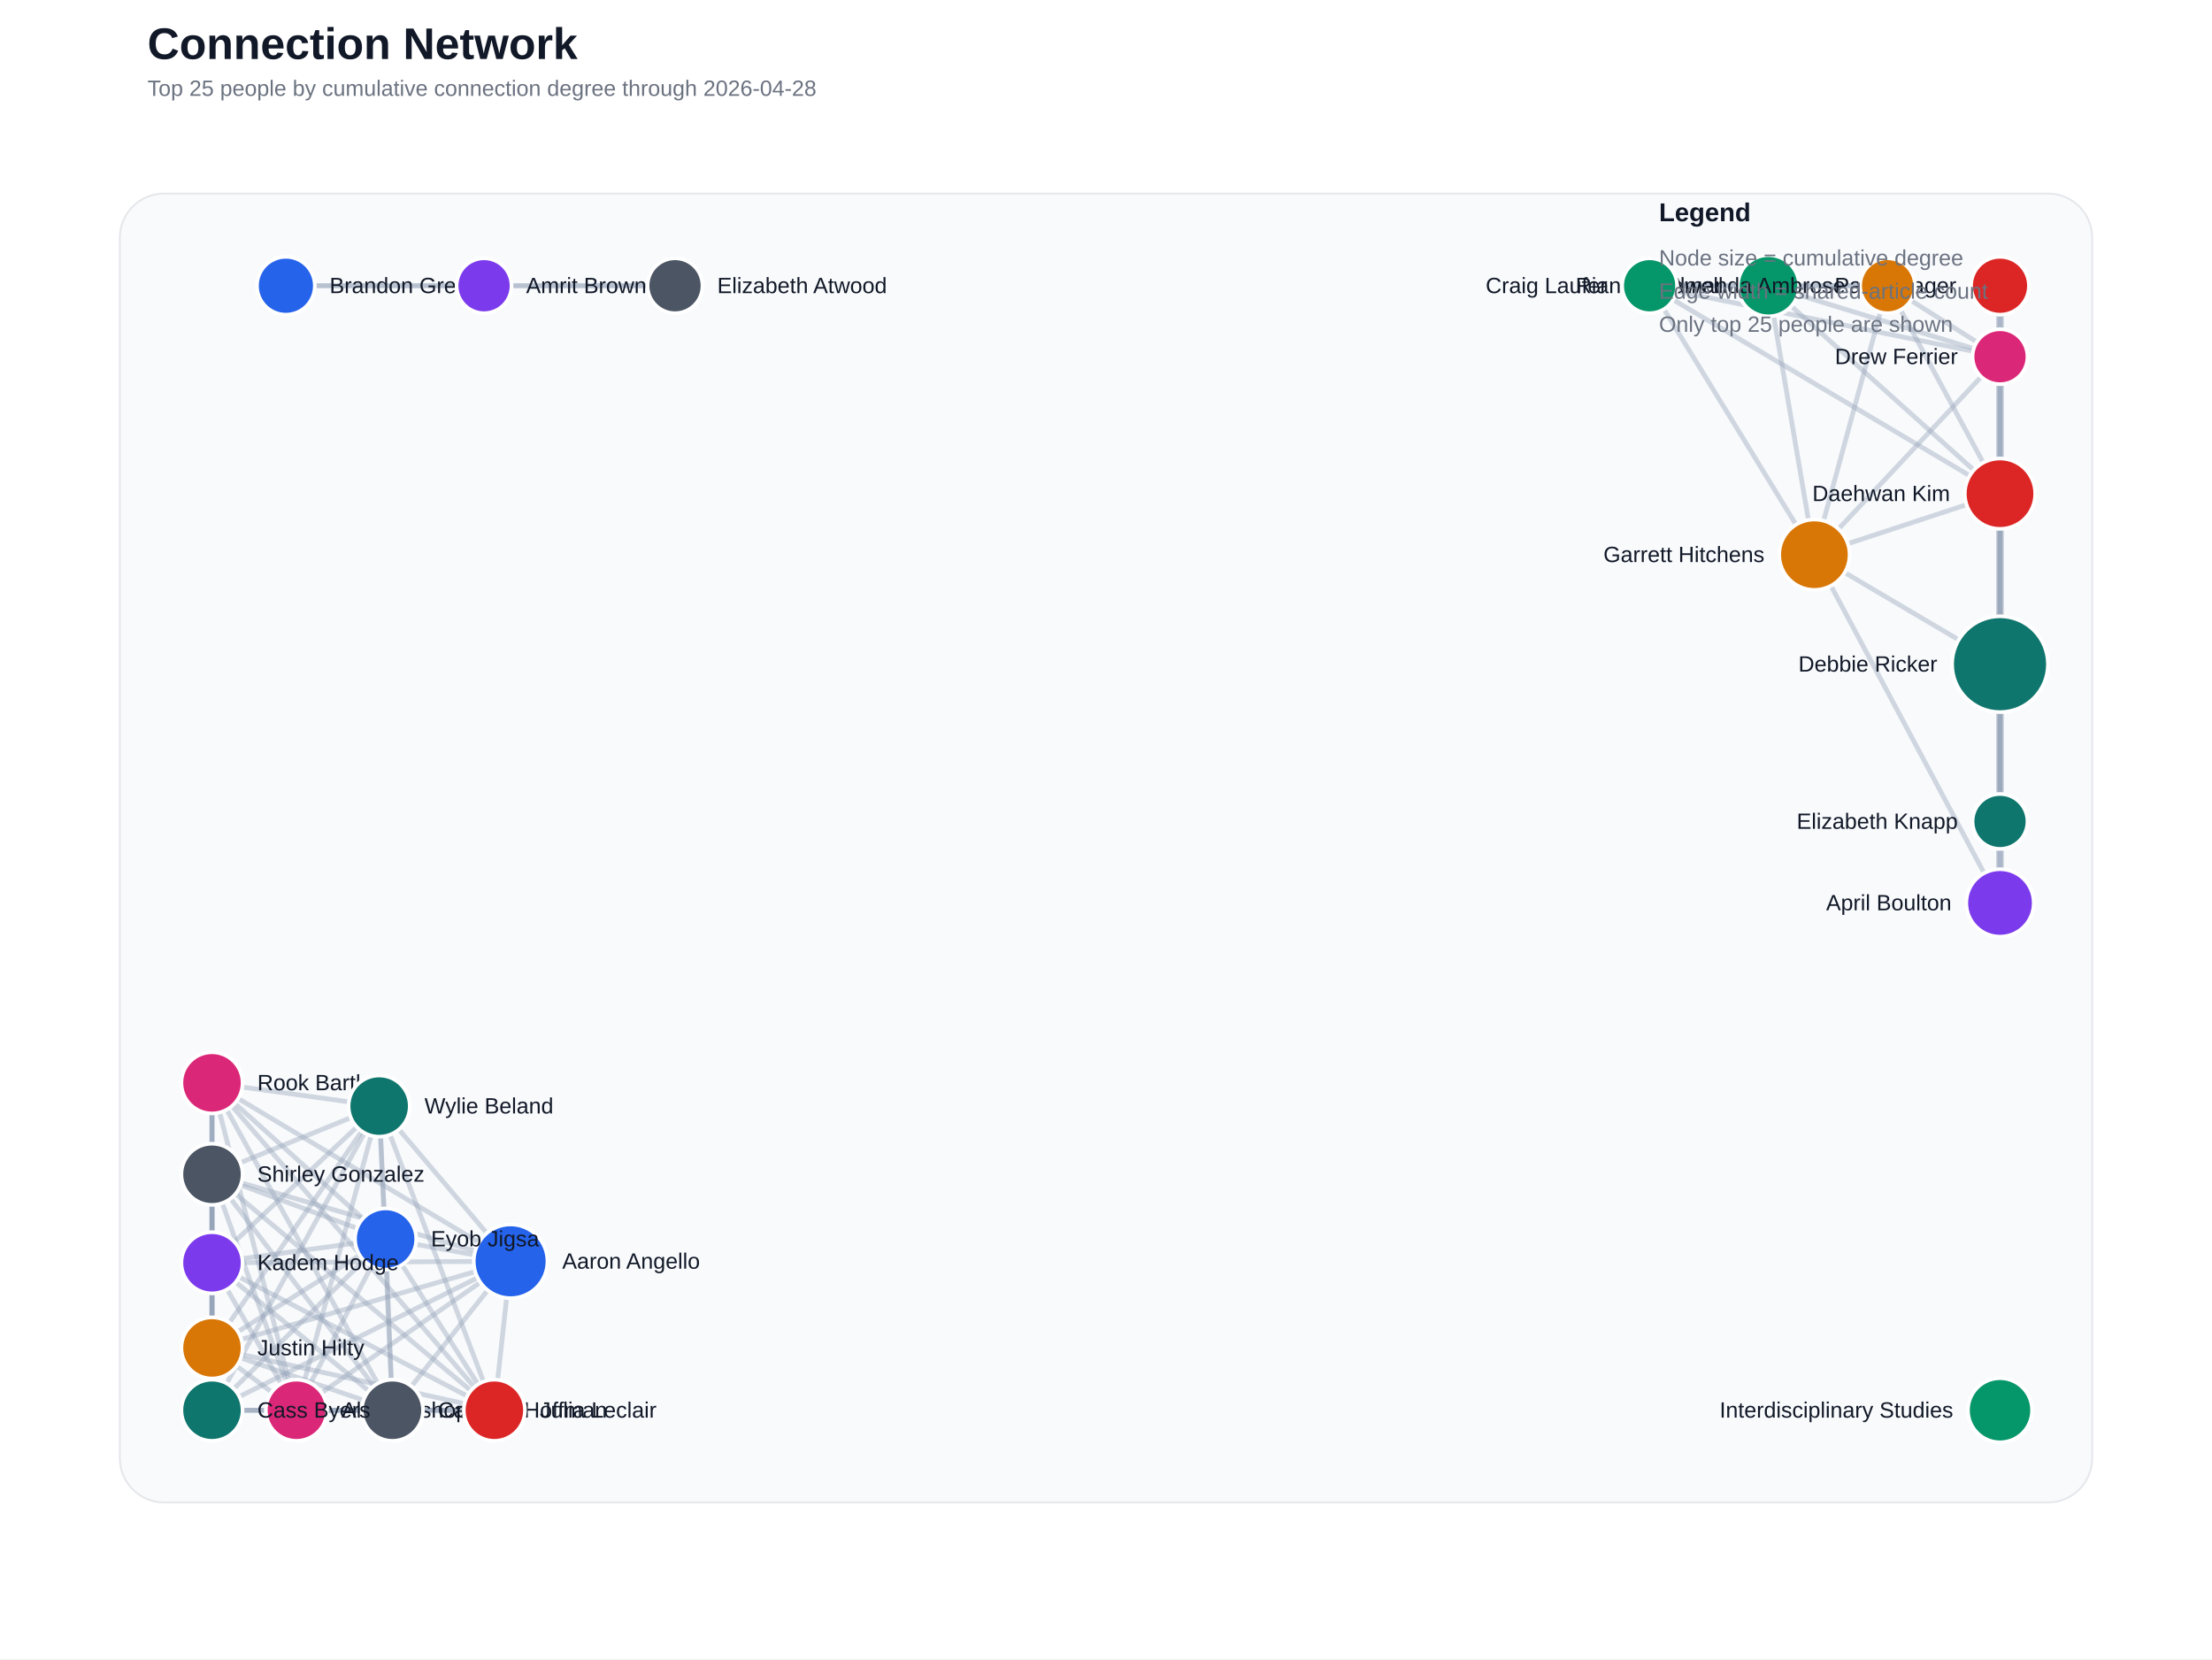
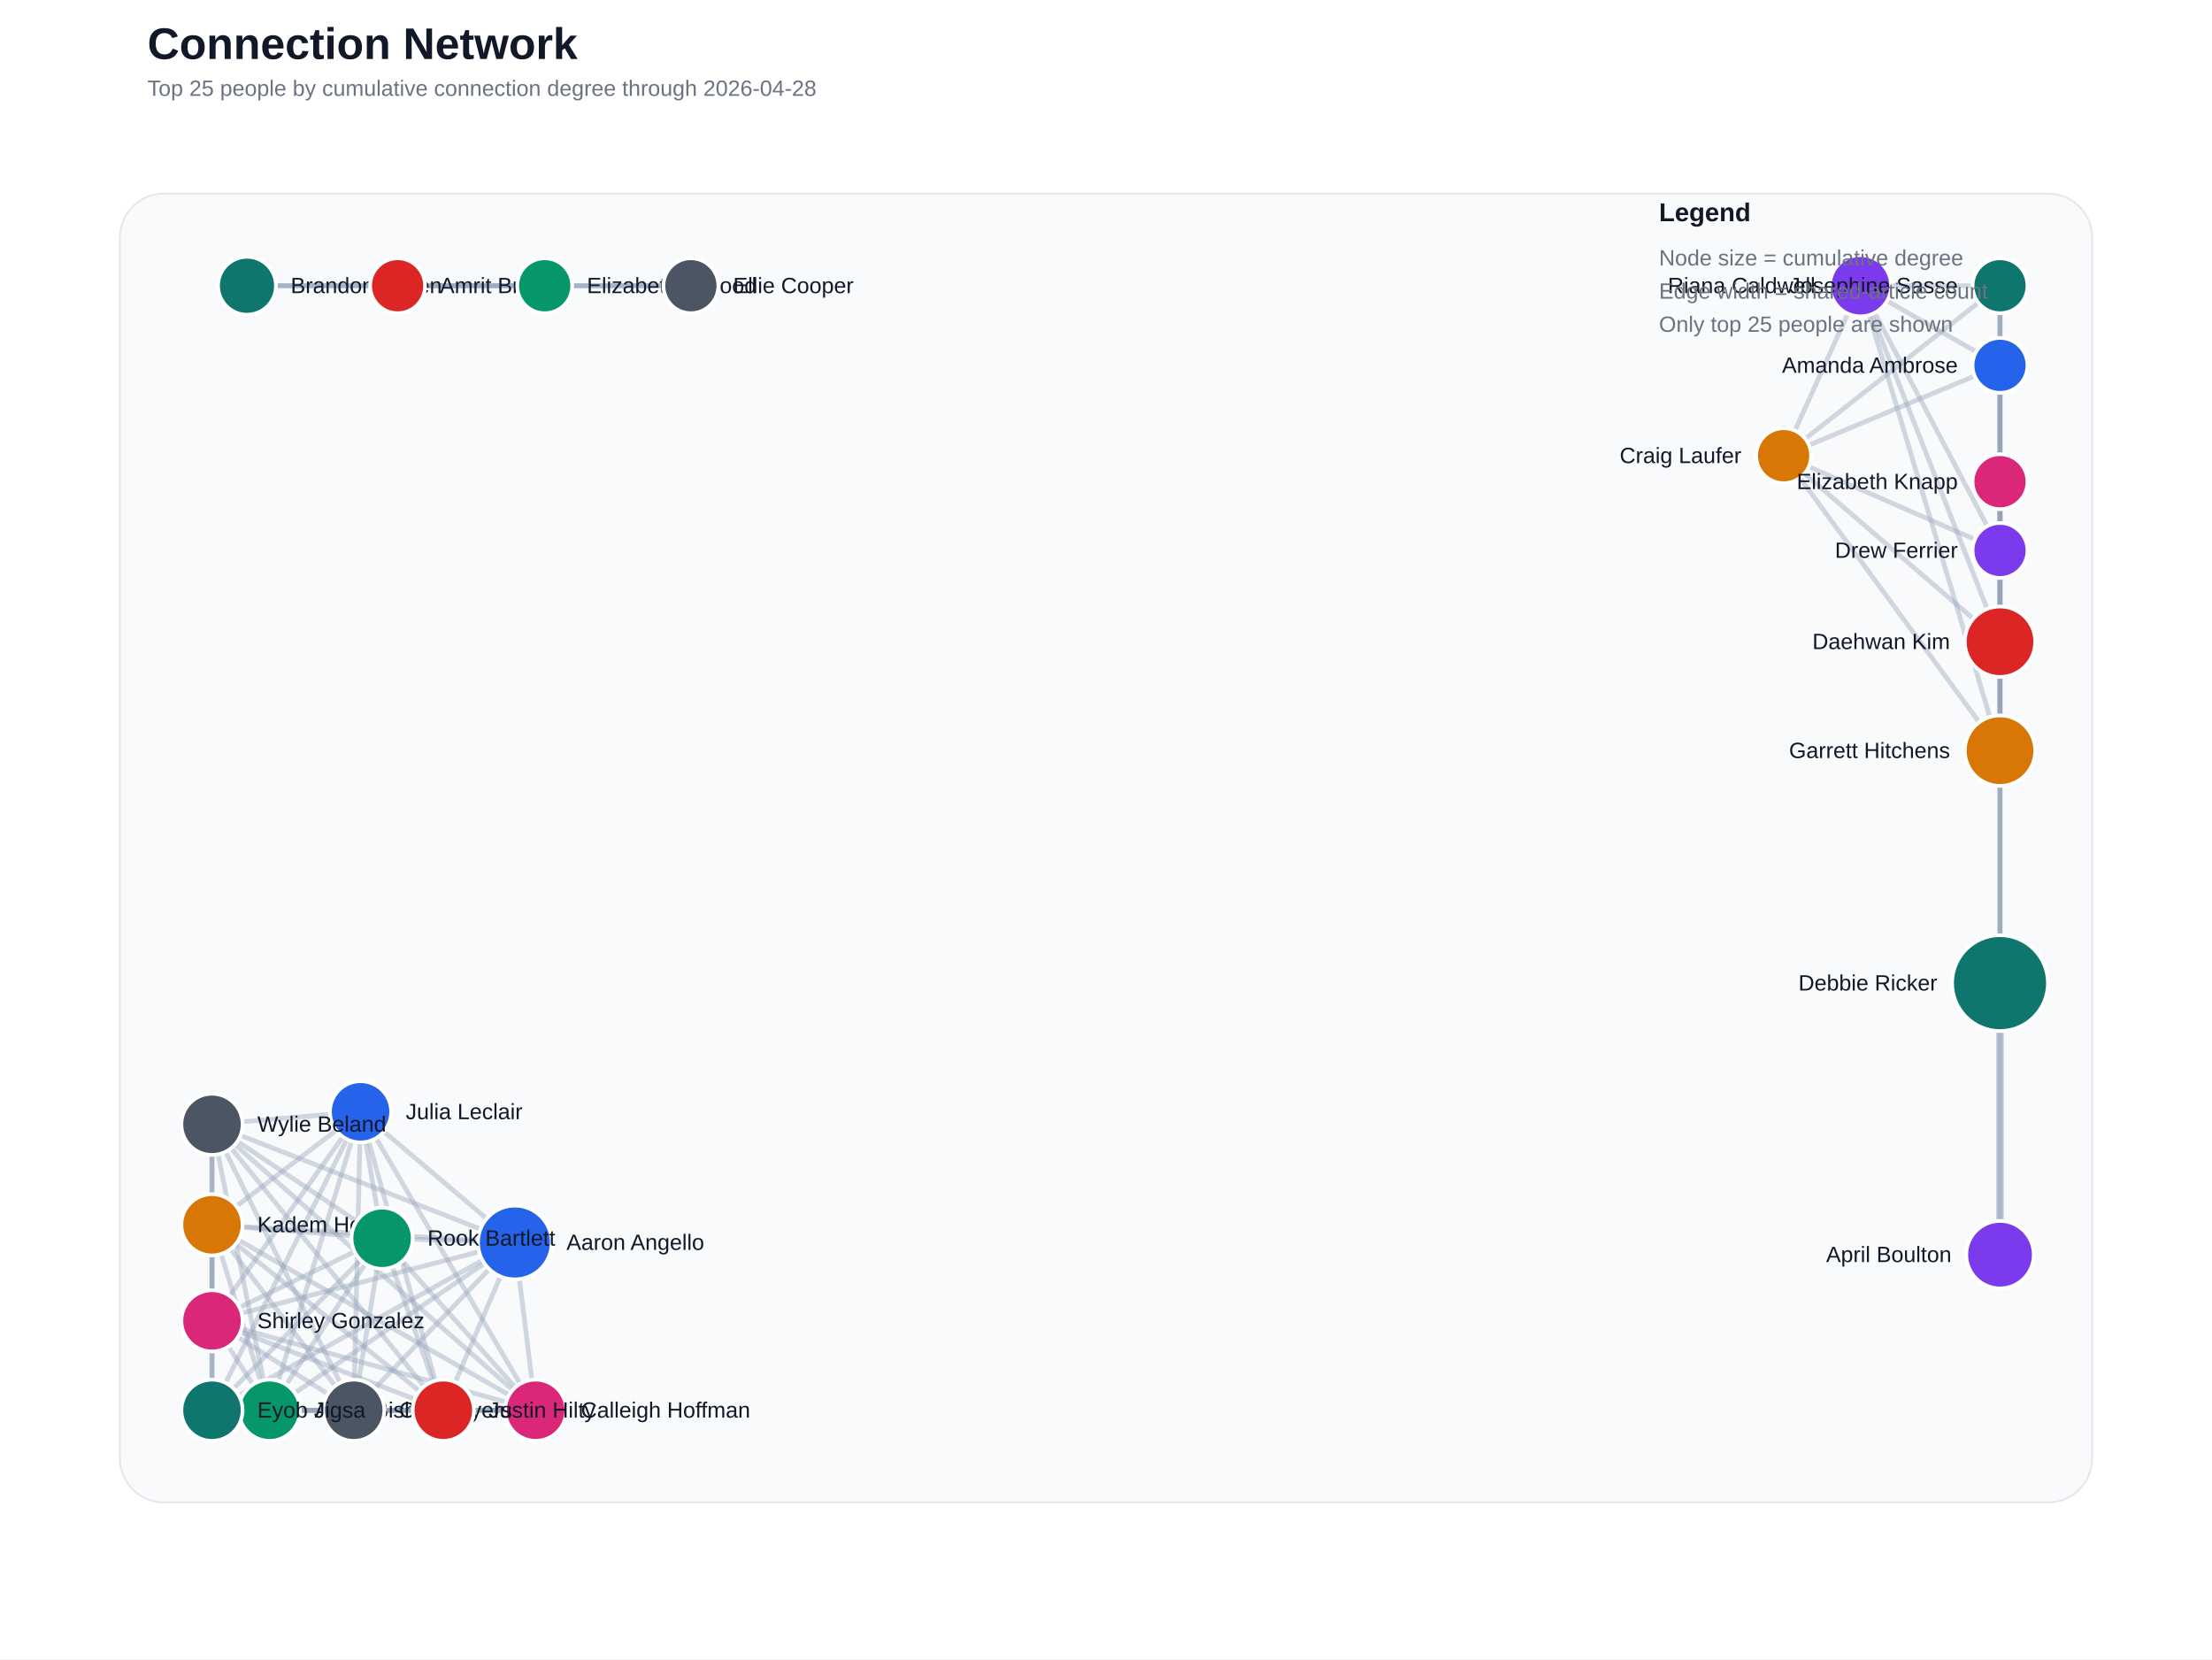
<svg xmlns="http://www.w3.org/2000/svg" width="1200" height="900" viewBox="0 0 1200 900">
  <rect width="100%" height="100%" fill="#ffffff" />
  <text x="80" y="32" font-family="Segoe UI, Arial, sans-serif" font-size="24" font-weight="700" fill="#111827">Connection Network</text>
  <text x="80" y="52" font-family="Segoe UI, Arial, sans-serif" font-size="12" fill="#6b7280">Top 25 people by cumulative connection degree through 2026-04-28</text>
  <rect x="65" y="105" width="1070" height="710" rx="24" fill="#f8fafc" stroke="#e5e7eb" />
-   <line x1="1085.0" y1="489.8" x2="1085.0" y2="360.3" stroke="#94a3b8" stroke-width="4.00" stroke-linecap="round" opacity="0.60" />
-   <line x1="1085.0" y1="360.3" x2="1085.0" y2="155.0" stroke="#94a3b8" stroke-width="4.00" stroke-linecap="round" opacity="0.60" />
-   <line x1="277.0" y1="684.2" x2="160.8" y2="765.0" stroke="#94a3b8" stroke-width="2.60" stroke-linecap="round" opacity="0.41" />
-   <line x1="277.0" y1="684.2" x2="212.9" y2="765.0" stroke="#94a3b8" stroke-width="2.60" stroke-linecap="round" opacity="0.41" />
-   <line x1="277.0" y1="684.2" x2="115.0" y2="765.0" stroke="#94a3b8" stroke-width="2.60" stroke-linecap="round" opacity="0.41" />
-   <line x1="277.0" y1="684.2" x2="209.2" y2="672.1" stroke="#94a3b8" stroke-width="2.60" stroke-linecap="round" opacity="0.41" />
-   <line x1="277.0" y1="684.2" x2="268.2" y2="765.0" stroke="#94a3b8" stroke-width="2.60" stroke-linecap="round" opacity="0.41" />
-   <line x1="277.0" y1="684.2" x2="115.0" y2="731.2" stroke="#94a3b8" stroke-width="2.60" stroke-linecap="round" opacity="0.41" />
-   <line x1="277.0" y1="684.2" x2="115.0" y2="685.0" stroke="#94a3b8" stroke-width="2.60" stroke-linecap="round" opacity="0.41" />
-   <line x1="277.0" y1="684.2" x2="115.0" y2="587.4" stroke="#94a3b8" stroke-width="2.60" stroke-linecap="round" opacity="0.41" />
-   <line x1="277.0" y1="684.2" x2="115.0" y2="637.0" stroke="#94a3b8" stroke-width="2.60" stroke-linecap="round" opacity="0.41" />
-   <line x1="277.0" y1="684.2" x2="205.7" y2="600.0" stroke="#94a3b8" stroke-width="2.60" stroke-linecap="round" opacity="0.41" />
-   <line x1="160.8" y1="765.0" x2="212.9" y2="765.0" stroke="#94a3b8" stroke-width="2.60" stroke-linecap="round" opacity="0.41" />
-   <line x1="160.8" y1="765.0" x2="115.0" y2="765.0" stroke="#94a3b8" stroke-width="2.60" stroke-linecap="round" opacity="0.41" />
-   <line x1="160.8" y1="765.0" x2="209.2" y2="672.1" stroke="#94a3b8" stroke-width="2.60" stroke-linecap="round" opacity="0.41" />
-   <line x1="160.8" y1="765.0" x2="268.2" y2="765.0" stroke="#94a3b8" stroke-width="2.60" stroke-linecap="round" opacity="0.41" />
-   <line x1="160.8" y1="765.0" x2="115.0" y2="731.2" stroke="#94a3b8" stroke-width="2.60" stroke-linecap="round" opacity="0.41" />
-   <line x1="160.8" y1="765.0" x2="115.0" y2="685.0" stroke="#94a3b8" stroke-width="2.60" stroke-linecap="round" opacity="0.41" />
-   <line x1="160.8" y1="765.0" x2="115.0" y2="587.4" stroke="#94a3b8" stroke-width="2.60" stroke-linecap="round" opacity="0.41" />
-   <line x1="160.8" y1="765.0" x2="115.0" y2="637.0" stroke="#94a3b8" stroke-width="2.60" stroke-linecap="round" opacity="0.41" />
-   <line x1="160.8" y1="765.0" x2="205.7" y2="600.0" stroke="#94a3b8" stroke-width="2.60" stroke-linecap="round" opacity="0.41" />
-   <line x1="1024.0" y1="155.0" x2="894.9" y2="155.0" stroke="#94a3b8" stroke-width="2.60" stroke-linecap="round" opacity="0.41" />
-   <line x1="1024.0" y1="155.0" x2="1085.0" y2="267.8" stroke="#94a3b8" stroke-width="2.60" stroke-linecap="round" opacity="0.41" />
-   <line x1="1024.0" y1="155.0" x2="1085.0" y2="193.5" stroke="#94a3b8" stroke-width="2.60" stroke-linecap="round" opacity="0.41" />
-   <line x1="1024.0" y1="155.0" x2="984.3" y2="300.9" stroke="#94a3b8" stroke-width="2.60" stroke-linecap="round" opacity="0.41" />
-   <line x1="1024.0" y1="155.0" x2="959.4" y2="155.0" stroke="#94a3b8" stroke-width="2.60" stroke-linecap="round" opacity="0.41" />
-   <line x1="262.6" y1="155.0" x2="155.1" y2="155.0" stroke="#94a3b8" stroke-width="2.60" stroke-linecap="round" opacity="0.41" />
-   <line x1="262.6" y1="155.0" x2="366.2" y2="155.0" stroke="#94a3b8" stroke-width="2.60" stroke-linecap="round" opacity="0.41" />
-   <line x1="1085.0" y1="489.8" x2="984.3" y2="300.9" stroke="#94a3b8" stroke-width="2.60" stroke-linecap="round" opacity="0.41" />
-   <line x1="1085.0" y1="489.8" x2="1085.0" y2="155.0" stroke="#94a3b8" stroke-width="2.60" stroke-linecap="round" opacity="0.41" />
-   <line x1="155.1" y1="155.0" x2="366.2" y2="155.0" stroke="#94a3b8" stroke-width="2.60" stroke-linecap="round" opacity="0.41" />
-   <line x1="212.9" y1="765.0" x2="115.0" y2="765.0" stroke="#94a3b8" stroke-width="2.60" stroke-linecap="round" opacity="0.41" />
-   <line x1="212.9" y1="765.0" x2="209.2" y2="672.1" stroke="#94a3b8" stroke-width="2.60" stroke-linecap="round" opacity="0.41" />
-   <line x1="212.9" y1="765.0" x2="268.2" y2="765.0" stroke="#94a3b8" stroke-width="2.60" stroke-linecap="round" opacity="0.41" />
-   <line x1="212.9" y1="765.0" x2="115.0" y2="731.2" stroke="#94a3b8" stroke-width="2.60" stroke-linecap="round" opacity="0.41" />
-   <line x1="212.9" y1="765.0" x2="115.0" y2="685.0" stroke="#94a3b8" stroke-width="2.60" stroke-linecap="round" opacity="0.41" />
-   <line x1="212.9" y1="765.0" x2="115.0" y2="587.4" stroke="#94a3b8" stroke-width="2.60" stroke-linecap="round" opacity="0.41" />
-   <line x1="212.9" y1="765.0" x2="115.0" y2="637.0" stroke="#94a3b8" stroke-width="2.60" stroke-linecap="round" opacity="0.41" />
-   <line x1="212.9" y1="765.0" x2="205.7" y2="600.0" stroke="#94a3b8" stroke-width="2.60" stroke-linecap="round" opacity="0.41" />
-   <line x1="115.0" y1="765.0" x2="209.2" y2="672.1" stroke="#94a3b8" stroke-width="2.60" stroke-linecap="round" opacity="0.41" />
-   <line x1="115.0" y1="765.0" x2="268.2" y2="765.0" stroke="#94a3b8" stroke-width="2.60" stroke-linecap="round" opacity="0.41" />
-   <line x1="115.0" y1="765.0" x2="115.0" y2="731.2" stroke="#94a3b8" stroke-width="2.60" stroke-linecap="round" opacity="0.41" />
-   <line x1="115.0" y1="765.0" x2="115.0" y2="685.0" stroke="#94a3b8" stroke-width="2.60" stroke-linecap="round" opacity="0.41" />
-   <line x1="115.0" y1="765.0" x2="115.0" y2="587.4" stroke="#94a3b8" stroke-width="2.60" stroke-linecap="round" opacity="0.41" />
-   <line x1="115.0" y1="765.0" x2="115.0" y2="637.0" stroke="#94a3b8" stroke-width="2.60" stroke-linecap="round" opacity="0.41" />
-   <line x1="115.0" y1="765.0" x2="205.7" y2="600.0" stroke="#94a3b8" stroke-width="2.60" stroke-linecap="round" opacity="0.41" />
-   <line x1="894.9" y1="155.0" x2="1085.0" y2="267.8" stroke="#94a3b8" stroke-width="2.60" stroke-linecap="round" opacity="0.41" />
-   <line x1="894.9" y1="155.0" x2="1085.0" y2="193.5" stroke="#94a3b8" stroke-width="2.60" stroke-linecap="round" opacity="0.41" />
-   <line x1="894.9" y1="155.0" x2="984.3" y2="300.9" stroke="#94a3b8" stroke-width="2.60" stroke-linecap="round" opacity="0.41" />
-   <line x1="894.9" y1="155.0" x2="959.4" y2="155.0" stroke="#94a3b8" stroke-width="2.60" stroke-linecap="round" opacity="0.41" />
-   <line x1="1085.0" y1="267.8" x2="1085.0" y2="360.3" stroke="#94a3b8" stroke-width="2.60" stroke-linecap="round" opacity="0.41" />
-   <line x1="1085.0" y1="267.8" x2="1085.0" y2="193.5" stroke="#94a3b8" stroke-width="2.60" stroke-linecap="round" opacity="0.41" />
-   <line x1="1085.0" y1="267.8" x2="1085.0" y2="445.6" stroke="#94a3b8" stroke-width="2.60" stroke-linecap="round" opacity="0.41" />
-   <line x1="1085.0" y1="267.8" x2="984.3" y2="300.9" stroke="#94a3b8" stroke-width="2.60" stroke-linecap="round" opacity="0.41" />
-   <line x1="1085.0" y1="267.8" x2="959.4" y2="155.0" stroke="#94a3b8" stroke-width="2.60" stroke-linecap="round" opacity="0.41" />
-   <line x1="1085.0" y1="360.3" x2="1085.0" y2="445.6" stroke="#94a3b8" stroke-width="2.60" stroke-linecap="round" opacity="0.41" />
-   <line x1="1085.0" y1="360.3" x2="984.3" y2="300.9" stroke="#94a3b8" stroke-width="2.60" stroke-linecap="round" opacity="0.41" />
-   <line x1="1085.0" y1="193.5" x2="984.3" y2="300.9" stroke="#94a3b8" stroke-width="2.60" stroke-linecap="round" opacity="0.41" />
-   <line x1="1085.0" y1="193.5" x2="959.4" y2="155.0" stroke="#94a3b8" stroke-width="2.60" stroke-linecap="round" opacity="0.41" />
-   <line x1="209.2" y1="672.1" x2="268.2" y2="765.0" stroke="#94a3b8" stroke-width="2.60" stroke-linecap="round" opacity="0.41" />
-   <line x1="209.2" y1="672.1" x2="115.0" y2="731.2" stroke="#94a3b8" stroke-width="2.60" stroke-linecap="round" opacity="0.41" />
-   <line x1="209.2" y1="672.1" x2="115.0" y2="685.0" stroke="#94a3b8" stroke-width="2.60" stroke-linecap="round" opacity="0.41" />
-   <line x1="209.2" y1="672.1" x2="115.0" y2="587.4" stroke="#94a3b8" stroke-width="2.60" stroke-linecap="round" opacity="0.41" />
-   <line x1="209.2" y1="672.1" x2="115.0" y2="637.0" stroke="#94a3b8" stroke-width="2.60" stroke-linecap="round" opacity="0.41" />
-   <line x1="209.2" y1="672.1" x2="205.7" y2="600.0" stroke="#94a3b8" stroke-width="2.60" stroke-linecap="round" opacity="0.41" />
-   <line x1="984.3" y1="300.9" x2="959.4" y2="155.0" stroke="#94a3b8" stroke-width="2.60" stroke-linecap="round" opacity="0.41" />
-   <line x1="268.2" y1="765.0" x2="115.0" y2="731.2" stroke="#94a3b8" stroke-width="2.60" stroke-linecap="round" opacity="0.41" />
-   <line x1="268.2" y1="765.0" x2="115.0" y2="685.0" stroke="#94a3b8" stroke-width="2.60" stroke-linecap="round" opacity="0.41" />
-   <line x1="268.2" y1="765.0" x2="115.0" y2="587.4" stroke="#94a3b8" stroke-width="2.60" stroke-linecap="round" opacity="0.41" />
-   <line x1="268.2" y1="765.0" x2="115.0" y2="637.0" stroke="#94a3b8" stroke-width="2.60" stroke-linecap="round" opacity="0.41" />
-   <line x1="268.2" y1="765.0" x2="205.7" y2="600.0" stroke="#94a3b8" stroke-width="2.60" stroke-linecap="round" opacity="0.41" />
-   <line x1="115.0" y1="731.2" x2="115.0" y2="685.0" stroke="#94a3b8" stroke-width="2.60" stroke-linecap="round" opacity="0.41" />
-   <line x1="115.0" y1="731.2" x2="115.0" y2="587.4" stroke="#94a3b8" stroke-width="2.60" stroke-linecap="round" opacity="0.41" />
-   <line x1="115.0" y1="731.2" x2="115.0" y2="637.0" stroke="#94a3b8" stroke-width="2.60" stroke-linecap="round" opacity="0.41" />
-   <line x1="115.0" y1="731.2" x2="205.7" y2="600.0" stroke="#94a3b8" stroke-width="2.60" stroke-linecap="round" opacity="0.41" />
-   <line x1="115.0" y1="685.0" x2="115.0" y2="587.4" stroke="#94a3b8" stroke-width="2.60" stroke-linecap="round" opacity="0.41" />
-   <line x1="115.0" y1="685.0" x2="115.0" y2="637.0" stroke="#94a3b8" stroke-width="2.60" stroke-linecap="round" opacity="0.41" />
-   <line x1="115.0" y1="685.0" x2="205.7" y2="600.0" stroke="#94a3b8" stroke-width="2.60" stroke-linecap="round" opacity="0.41" />
-   <line x1="115.0" y1="587.4" x2="115.0" y2="637.0" stroke="#94a3b8" stroke-width="2.60" stroke-linecap="round" opacity="0.41" />
-   <line x1="115.0" y1="587.4" x2="205.7" y2="600.0" stroke="#94a3b8" stroke-width="2.60" stroke-linecap="round" opacity="0.41" />
-   <line x1="115.0" y1="637.0" x2="205.7" y2="600.0" stroke="#94a3b8" stroke-width="2.60" stroke-linecap="round" opacity="0.41" />
-   <circle cx="1085.0" cy="360.3" r="26.0" fill="#0f766e" stroke="#ffffff" stroke-width="2" />
-   <text x="1051.0" y="364.3" text-anchor="end" font-family="Segoe UI, Arial, sans-serif" font-size="12" fill="#111827">Debbie Ricker</text>
-   <circle cx="277.0" cy="684.2" r="20.0" fill="#2563eb" stroke="#ffffff" stroke-width="2" />
-   <text x="305.0" y="688.2" text-anchor="start" font-family="Segoe UI, Arial, sans-serif" font-size="12" fill="#111827">Aaron Angello</text>
-   <circle cx="1085.0" cy="267.8" r="19.1" fill="#dc2626" stroke="#ffffff" stroke-width="2" />
-   <text x="1057.9" y="271.8" text-anchor="end" font-family="Segoe UI, Arial, sans-serif" font-size="12" fill="#111827">Daehwan Kim</text>
-   <circle cx="984.3" cy="300.9" r="19.1" fill="#d97706" stroke="#ffffff" stroke-width="2" />
-   <text x="957.2" y="304.9" text-anchor="end" font-family="Segoe UI, Arial, sans-serif" font-size="12" fill="#111827">Garrett Hitchens</text>
-   <circle cx="1085.0" cy="489.8" r="18.3" fill="#7c3aed" stroke="#ffffff" stroke-width="2" />
-   <text x="1058.7" y="493.8" text-anchor="end" font-family="Segoe UI, Arial, sans-serif" font-size="12" fill="#111827">April Boulton</text>
-   <circle cx="1085.0" cy="765.0" r="17.4" fill="#059669" stroke="#ffffff" stroke-width="2" />
-   <text x="1059.6" y="769.0" text-anchor="end" font-family="Segoe UI, Arial, sans-serif" font-size="12" fill="#111827">Interdisciplinary Studies</text>
-   <circle cx="160.8" cy="765.0" r="16.6" fill="#db2777" stroke="#ffffff" stroke-width="2" />
-   <text x="185.3" y="769.0" text-anchor="start" font-family="Segoe UI, Arial, sans-serif" font-size="12" fill="#111827">Alicia Bishop</text>
-   <circle cx="212.9" cy="765.0" r="16.6" fill="#4b5563" stroke="#ffffff" stroke-width="2" />
-   <text x="237.5" y="769.0" text-anchor="start" font-family="Segoe UI, Arial, sans-serif" font-size="12" fill="#111827">Calleigh Hoffman</text>
+   <line x1="1085.0" y1="680.6" x2="1085.0" y2="533.3" stroke="#94a3b8" stroke-width="4.00" stroke-linecap="round" opacity="0.60" />
+   <line x1="279.3" y1="674.0" x2="146.2" y2="765.0" stroke="#94a3b8" stroke-width="2.60" stroke-linecap="round" opacity="0.41" />
+   <line x1="279.3" y1="674.0" x2="290.6" y2="765.0" stroke="#94a3b8" stroke-width="2.60" stroke-linecap="round" opacity="0.41" />
+   <line x1="279.3" y1="674.0" x2="191.9" y2="765.0" stroke="#94a3b8" stroke-width="2.60" stroke-linecap="round" opacity="0.41" />
+   <line x1="279.3" y1="674.0" x2="115.0" y2="765.0" stroke="#94a3b8" stroke-width="2.60" stroke-linecap="round" opacity="0.41" />
+   <line x1="279.3" y1="674.0" x2="195.6" y2="603.1" stroke="#94a3b8" stroke-width="2.60" stroke-linecap="round" opacity="0.41" />
+   <line x1="279.3" y1="674.0" x2="240.5" y2="765.0" stroke="#94a3b8" stroke-width="2.60" stroke-linecap="round" opacity="0.41" />
+   <line x1="279.3" y1="674.0" x2="115.0" y2="664.4" stroke="#94a3b8" stroke-width="2.60" stroke-linecap="round" opacity="0.41" />
+   <line x1="279.3" y1="674.0" x2="207.3" y2="671.7" stroke="#94a3b8" stroke-width="2.60" stroke-linecap="round" opacity="0.41" />
+   <line x1="279.3" y1="674.0" x2="115.0" y2="716.5" stroke="#94a3b8" stroke-width="2.60" stroke-linecap="round" opacity="0.41" />
+   <line x1="279.3" y1="674.0" x2="115.0" y2="609.9" stroke="#94a3b8" stroke-width="2.60" stroke-linecap="round" opacity="0.41" />
+   <line x1="146.2" y1="765.0" x2="290.6" y2="765.0" stroke="#94a3b8" stroke-width="2.60" stroke-linecap="round" opacity="0.41" />
+   <line x1="146.2" y1="765.0" x2="191.9" y2="765.0" stroke="#94a3b8" stroke-width="2.60" stroke-linecap="round" opacity="0.41" />
+   <line x1="146.2" y1="765.0" x2="115.0" y2="765.0" stroke="#94a3b8" stroke-width="2.60" stroke-linecap="round" opacity="0.41" />
+   <line x1="146.2" y1="765.0" x2="195.6" y2="603.1" stroke="#94a3b8" stroke-width="2.60" stroke-linecap="round" opacity="0.41" />
+   <line x1="146.2" y1="765.0" x2="240.5" y2="765.0" stroke="#94a3b8" stroke-width="2.60" stroke-linecap="round" opacity="0.41" />
+   <line x1="146.2" y1="765.0" x2="115.0" y2="664.4" stroke="#94a3b8" stroke-width="2.60" stroke-linecap="round" opacity="0.41" />
+   <line x1="146.2" y1="765.0" x2="207.3" y2="671.7" stroke="#94a3b8" stroke-width="2.60" stroke-linecap="round" opacity="0.41" />
+   <line x1="146.2" y1="765.0" x2="115.0" y2="716.5" stroke="#94a3b8" stroke-width="2.60" stroke-linecap="round" opacity="0.41" />
+   <line x1="146.2" y1="765.0" x2="115.0" y2="609.9" stroke="#94a3b8" stroke-width="2.60" stroke-linecap="round" opacity="0.41" />
+   <line x1="1085.0" y1="198.2" x2="967.6" y2="247.2" stroke="#94a3b8" stroke-width="2.60" stroke-linecap="round" opacity="0.41" />
+   <line x1="1085.0" y1="198.2" x2="1085.0" y2="348.1" stroke="#94a3b8" stroke-width="2.60" stroke-linecap="round" opacity="0.41" />
+   <line x1="1085.0" y1="198.2" x2="1085.0" y2="298.6" stroke="#94a3b8" stroke-width="2.60" stroke-linecap="round" opacity="0.41" />
+   <line x1="1085.0" y1="198.2" x2="1085.0" y2="407.2" stroke="#94a3b8" stroke-width="2.60" stroke-linecap="round" opacity="0.41" />
+   <line x1="1085.0" y1="198.2" x2="1085.0" y2="155.0" stroke="#94a3b8" stroke-width="2.60" stroke-linecap="round" opacity="0.41" />
+   <line x1="1085.0" y1="198.2" x2="1009.3" y2="155.0" stroke="#94a3b8" stroke-width="2.60" stroke-linecap="round" opacity="0.41" />
+   <line x1="215.7" y1="155.0" x2="134.0" y2="155.0" stroke="#94a3b8" stroke-width="2.60" stroke-linecap="round" opacity="0.41" />
+   <line x1="215.7" y1="155.0" x2="295.5" y2="155.0" stroke="#94a3b8" stroke-width="2.60" stroke-linecap="round" opacity="0.41" />
+   <line x1="215.7" y1="155.0" x2="374.8" y2="155.0" stroke="#94a3b8" stroke-width="2.60" stroke-linecap="round" opacity="0.41" />
+   <line x1="1085.0" y1="680.6" x2="1085.0" y2="407.2" stroke="#94a3b8" stroke-width="2.60" stroke-linecap="round" opacity="0.41" />
+   <line x1="134.0" y1="155.0" x2="295.5" y2="155.0" stroke="#94a3b8" stroke-width="2.60" stroke-linecap="round" opacity="0.41" />
+   <line x1="134.0" y1="155.0" x2="374.8" y2="155.0" stroke="#94a3b8" stroke-width="2.60" stroke-linecap="round" opacity="0.41" />
+   <line x1="290.6" y1="765.0" x2="191.9" y2="765.0" stroke="#94a3b8" stroke-width="2.60" stroke-linecap="round" opacity="0.41" />
+   <line x1="290.6" y1="765.0" x2="115.0" y2="765.0" stroke="#94a3b8" stroke-width="2.60" stroke-linecap="round" opacity="0.41" />
+   <line x1="290.6" y1="765.0" x2="195.6" y2="603.1" stroke="#94a3b8" stroke-width="2.60" stroke-linecap="round" opacity="0.41" />
+   <line x1="290.6" y1="765.0" x2="240.5" y2="765.0" stroke="#94a3b8" stroke-width="2.60" stroke-linecap="round" opacity="0.41" />
+   <line x1="290.6" y1="765.0" x2="115.0" y2="664.4" stroke="#94a3b8" stroke-width="2.60" stroke-linecap="round" opacity="0.41" />
+   <line x1="290.6" y1="765.0" x2="207.3" y2="671.7" stroke="#94a3b8" stroke-width="2.60" stroke-linecap="round" opacity="0.41" />
+   <line x1="290.6" y1="765.0" x2="115.0" y2="716.5" stroke="#94a3b8" stroke-width="2.60" stroke-linecap="round" opacity="0.41" />
+   <line x1="290.6" y1="765.0" x2="115.0" y2="609.9" stroke="#94a3b8" stroke-width="2.60" stroke-linecap="round" opacity="0.41" />
+   <line x1="191.9" y1="765.0" x2="115.0" y2="765.0" stroke="#94a3b8" stroke-width="2.60" stroke-linecap="round" opacity="0.41" />
+   <line x1="191.9" y1="765.0" x2="195.6" y2="603.1" stroke="#94a3b8" stroke-width="2.60" stroke-linecap="round" opacity="0.41" />
+   <line x1="191.9" y1="765.0" x2="240.5" y2="765.0" stroke="#94a3b8" stroke-width="2.60" stroke-linecap="round" opacity="0.41" />
+   <line x1="191.9" y1="765.0" x2="115.0" y2="664.4" stroke="#94a3b8" stroke-width="2.60" stroke-linecap="round" opacity="0.41" />
+   <line x1="191.9" y1="765.0" x2="207.3" y2="671.7" stroke="#94a3b8" stroke-width="2.60" stroke-linecap="round" opacity="0.41" />
+   <line x1="191.9" y1="765.0" x2="115.0" y2="716.5" stroke="#94a3b8" stroke-width="2.60" stroke-linecap="round" opacity="0.41" />
+   <line x1="191.9" y1="765.0" x2="115.0" y2="609.9" stroke="#94a3b8" stroke-width="2.60" stroke-linecap="round" opacity="0.41" />
+   <line x1="967.6" y1="247.2" x2="1085.0" y2="348.1" stroke="#94a3b8" stroke-width="2.60" stroke-linecap="round" opacity="0.41" />
+   <line x1="967.6" y1="247.2" x2="1085.0" y2="298.6" stroke="#94a3b8" stroke-width="2.60" stroke-linecap="round" opacity="0.41" />
+   <line x1="967.6" y1="247.2" x2="1085.0" y2="407.2" stroke="#94a3b8" stroke-width="2.60" stroke-linecap="round" opacity="0.41" />
+   <line x1="967.6" y1="247.2" x2="1085.0" y2="155.0" stroke="#94a3b8" stroke-width="2.60" stroke-linecap="round" opacity="0.41" />
+   <line x1="967.6" y1="247.2" x2="1009.3" y2="155.0" stroke="#94a3b8" stroke-width="2.60" stroke-linecap="round" opacity="0.41" />
+   <line x1="1085.0" y1="348.1" x2="1085.0" y2="533.3" stroke="#94a3b8" stroke-width="2.60" stroke-linecap="round" opacity="0.41" />
+   <line x1="1085.0" y1="348.1" x2="1085.0" y2="298.6" stroke="#94a3b8" stroke-width="2.60" stroke-linecap="round" opacity="0.41" />
+   <line x1="1085.0" y1="348.1" x2="1085.0" y2="261.3" stroke="#94a3b8" stroke-width="2.60" stroke-linecap="round" opacity="0.41" />
+   <line x1="1085.0" y1="348.1" x2="1085.0" y2="407.2" stroke="#94a3b8" stroke-width="2.60" stroke-linecap="round" opacity="0.41" />
+   <line x1="1085.0" y1="348.1" x2="1085.0" y2="155.0" stroke="#94a3b8" stroke-width="2.60" stroke-linecap="round" opacity="0.41" />
+   <line x1="1085.0" y1="348.1" x2="1009.3" y2="155.0" stroke="#94a3b8" stroke-width="2.60" stroke-linecap="round" opacity="0.41" />
+   <line x1="1085.0" y1="533.3" x2="1085.0" y2="261.3" stroke="#94a3b8" stroke-width="2.60" stroke-linecap="round" opacity="0.41" />
+   <line x1="1085.0" y1="533.3" x2="1085.0" y2="407.2" stroke="#94a3b8" stroke-width="2.60" stroke-linecap="round" opacity="0.41" />
+   <line x1="1085.0" y1="298.6" x2="1085.0" y2="407.2" stroke="#94a3b8" stroke-width="2.60" stroke-linecap="round" opacity="0.41" />
+   <line x1="1085.0" y1="298.6" x2="1085.0" y2="155.0" stroke="#94a3b8" stroke-width="2.60" stroke-linecap="round" opacity="0.41" />
+   <line x1="1085.0" y1="298.6" x2="1009.3" y2="155.0" stroke="#94a3b8" stroke-width="2.60" stroke-linecap="round" opacity="0.41" />
+   <line x1="295.5" y1="155.0" x2="374.8" y2="155.0" stroke="#94a3b8" stroke-width="2.60" stroke-linecap="round" opacity="0.41" />
+   <line x1="115.0" y1="765.0" x2="195.6" y2="603.1" stroke="#94a3b8" stroke-width="2.60" stroke-linecap="round" opacity="0.41" />
+   <line x1="115.0" y1="765.0" x2="240.5" y2="765.0" stroke="#94a3b8" stroke-width="2.60" stroke-linecap="round" opacity="0.41" />
+   <line x1="115.0" y1="765.0" x2="115.0" y2="664.4" stroke="#94a3b8" stroke-width="2.60" stroke-linecap="round" opacity="0.41" />
+   <line x1="115.0" y1="765.0" x2="207.3" y2="671.7" stroke="#94a3b8" stroke-width="2.60" stroke-linecap="round" opacity="0.41" />
+   <line x1="115.0" y1="765.0" x2="115.0" y2="716.5" stroke="#94a3b8" stroke-width="2.60" stroke-linecap="round" opacity="0.41" />
+   <line x1="115.0" y1="765.0" x2="115.0" y2="609.9" stroke="#94a3b8" stroke-width="2.60" stroke-linecap="round" opacity="0.41" />
+   <line x1="1085.0" y1="407.2" x2="1085.0" y2="155.0" stroke="#94a3b8" stroke-width="2.60" stroke-linecap="round" opacity="0.41" />
+   <line x1="1085.0" y1="407.2" x2="1009.3" y2="155.0" stroke="#94a3b8" stroke-width="2.60" stroke-linecap="round" opacity="0.41" />
+   <line x1="1085.0" y1="155.0" x2="1009.3" y2="155.0" stroke="#94a3b8" stroke-width="2.60" stroke-linecap="round" opacity="0.41" />
+   <line x1="195.6" y1="603.1" x2="240.5" y2="765.0" stroke="#94a3b8" stroke-width="2.60" stroke-linecap="round" opacity="0.41" />
+   <line x1="195.6" y1="603.1" x2="115.0" y2="664.4" stroke="#94a3b8" stroke-width="2.60" stroke-linecap="round" opacity="0.41" />
+   <line x1="195.6" y1="603.1" x2="207.3" y2="671.7" stroke="#94a3b8" stroke-width="2.60" stroke-linecap="round" opacity="0.41" />
+   <line x1="195.6" y1="603.1" x2="115.0" y2="716.5" stroke="#94a3b8" stroke-width="2.60" stroke-linecap="round" opacity="0.41" />
+   <line x1="195.6" y1="603.1" x2="115.0" y2="609.9" stroke="#94a3b8" stroke-width="2.60" stroke-linecap="round" opacity="0.41" />
+   <line x1="240.5" y1="765.0" x2="115.0" y2="664.4" stroke="#94a3b8" stroke-width="2.60" stroke-linecap="round" opacity="0.41" />
+   <line x1="240.5" y1="765.0" x2="207.3" y2="671.7" stroke="#94a3b8" stroke-width="2.60" stroke-linecap="round" opacity="0.41" />
+   <line x1="240.5" y1="765.0" x2="115.0" y2="716.5" stroke="#94a3b8" stroke-width="2.60" stroke-linecap="round" opacity="0.41" />
+   <line x1="240.5" y1="765.0" x2="115.0" y2="609.9" stroke="#94a3b8" stroke-width="2.60" stroke-linecap="round" opacity="0.41" />
+   <line x1="115.0" y1="664.4" x2="207.3" y2="671.7" stroke="#94a3b8" stroke-width="2.60" stroke-linecap="round" opacity="0.41" />
+   <line x1="115.0" y1="664.4" x2="115.0" y2="716.5" stroke="#94a3b8" stroke-width="2.60" stroke-linecap="round" opacity="0.41" />
+   <line x1="115.0" y1="664.4" x2="115.0" y2="609.9" stroke="#94a3b8" stroke-width="2.60" stroke-linecap="round" opacity="0.41" />
+   <line x1="207.3" y1="671.7" x2="115.0" y2="716.5" stroke="#94a3b8" stroke-width="2.60" stroke-linecap="round" opacity="0.41" />
+   <line x1="207.3" y1="671.7" x2="115.0" y2="609.9" stroke="#94a3b8" stroke-width="2.60" stroke-linecap="round" opacity="0.41" />
+   <line x1="115.0" y1="716.5" x2="115.0" y2="609.9" stroke="#94a3b8" stroke-width="2.60" stroke-linecap="round" opacity="0.41" />
+   <circle cx="1085.0" cy="533.3" r="26.0" fill="#0f766e" stroke="#ffffff" stroke-width="2" />
+   <text x="1051.0" y="537.3" text-anchor="end" font-family="Segoe UI, Arial, sans-serif" font-size="12" fill="#111827">Debbie Ricker</text>
+   <circle cx="279.3" cy="674.0" r="20.0" fill="#2563eb" stroke="#ffffff" stroke-width="2" />
+   <text x="307.3" y="678.0" text-anchor="start" font-family="Segoe UI, Arial, sans-serif" font-size="12" fill="#111827">Aaron Angello</text>
+   <circle cx="1085.0" cy="348.1" r="19.1" fill="#dc2626" stroke="#ffffff" stroke-width="2" />
+   <text x="1057.9" y="352.1" text-anchor="end" font-family="Segoe UI, Arial, sans-serif" font-size="12" fill="#111827">Daehwan Kim</text>
+   <circle cx="1085.0" cy="407.2" r="19.1" fill="#d97706" stroke="#ffffff" stroke-width="2" />
+   <text x="1057.9" y="411.2" text-anchor="end" font-family="Segoe UI, Arial, sans-serif" font-size="12" fill="#111827">Garrett Hitchens</text>
+   <circle cx="1085.0" cy="680.6" r="18.3" fill="#7c3aed" stroke="#ffffff" stroke-width="2" />
+   <text x="1058.7" y="684.6" text-anchor="end" font-family="Segoe UI, Arial, sans-serif" font-size="12" fill="#111827">April Boulton</text>
+   <circle cx="146.2" cy="765.0" r="16.6" fill="#059669" stroke="#ffffff" stroke-width="2" />
+   <text x="170.7" y="769.0" text-anchor="start" font-family="Segoe UI, Arial, sans-serif" font-size="12" fill="#111827">Alicia Bishop</text>
+   <circle cx="290.6" cy="765.0" r="16.6" fill="#db2777" stroke="#ffffff" stroke-width="2" />
+   <text x="315.2" y="769.0" text-anchor="start" font-family="Segoe UI, Arial, sans-serif" font-size="12" fill="#111827">Calleigh Hoffman</text>
+   <circle cx="191.9" cy="765.0" r="16.6" fill="#4b5563" stroke="#ffffff" stroke-width="2" />
+   <text x="216.5" y="769.0" text-anchor="start" font-family="Segoe UI, Arial, sans-serif" font-size="12" fill="#111827">Cass Byers</text>
  <circle cx="115.0" cy="765.0" r="16.6" fill="#0f766e" stroke="#ffffff" stroke-width="2" />
-   <text x="139.6" y="769.0" text-anchor="start" font-family="Segoe UI, Arial, sans-serif" font-size="12" fill="#111827">Cass Byers</text>
-   <circle cx="209.2" cy="672.1" r="16.6" fill="#2563eb" stroke="#ffffff" stroke-width="2" />
-   <text x="233.8" y="676.1" text-anchor="start" font-family="Segoe UI, Arial, sans-serif" font-size="12" fill="#111827">Eyob Jigsa</text>
-   <circle cx="268.2" cy="765.0" r="16.6" fill="#dc2626" stroke="#ffffff" stroke-width="2" />
-   <text x="292.8" y="769.0" text-anchor="start" font-family="Segoe UI, Arial, sans-serif" font-size="12" fill="#111827">Julia Leclair</text>
-   <circle cx="115.0" cy="731.2" r="16.6" fill="#d97706" stroke="#ffffff" stroke-width="2" />
-   <text x="139.6" y="735.2" text-anchor="start" font-family="Segoe UI, Arial, sans-serif" font-size="12" fill="#111827">Justin Hilty</text>
-   <circle cx="115.0" cy="685.0" r="16.6" fill="#7c3aed" stroke="#ffffff" stroke-width="2" />
-   <text x="139.6" y="689.0" text-anchor="start" font-family="Segoe UI, Arial, sans-serif" font-size="12" fill="#111827">Kadem Hodge</text>
-   <circle cx="959.4" cy="155.0" r="16.6" fill="#059669" stroke="#ffffff" stroke-width="2" />
-   <text x="934.8" y="159.0" text-anchor="end" font-family="Segoe UI, Arial, sans-serif" font-size="12" fill="#111827">Riana Caldwell</text>
-   <circle cx="115.0" cy="587.4" r="16.6" fill="#db2777" stroke="#ffffff" stroke-width="2" />
-   <text x="139.6" y="591.4" text-anchor="start" font-family="Segoe UI, Arial, sans-serif" font-size="12" fill="#111827">Rook Bartlett</text>
-   <circle cx="115.0" cy="637.0" r="16.6" fill="#4b5563" stroke="#ffffff" stroke-width="2" />
-   <text x="139.6" y="641.0" text-anchor="start" font-family="Segoe UI, Arial, sans-serif" font-size="12" fill="#111827">Shirley Gonzalez</text>
-   <circle cx="205.7" cy="600.0" r="16.6" fill="#0f766e" stroke="#ffffff" stroke-width="2" />
-   <text x="230.3" y="604.0" text-anchor="start" font-family="Segoe UI, Arial, sans-serif" font-size="12" fill="#111827">Wylie Beland</text>
-   <circle cx="155.1" cy="155.0" r="15.7" fill="#2563eb" stroke="#ffffff" stroke-width="2" />
-   <text x="178.8" y="159.0" text-anchor="start" font-family="Segoe UI, Arial, sans-serif" font-size="12" fill="#111827">Brandon Green</text>
-   <circle cx="1085.0" cy="155.0" r="15.7" fill="#dc2626" stroke="#ffffff" stroke-width="2" />
-   <text x="1061.3" y="159.0" text-anchor="end" font-family="Segoe UI, Arial, sans-serif" font-size="12" fill="#111827">Paige Eager</text>
-   <circle cx="1024.0" cy="155.0" r="14.9" fill="#d97706" stroke="#ffffff" stroke-width="2" />
-   <text x="1001.1" y="159.0" text-anchor="end" font-family="Segoe UI, Arial, sans-serif" font-size="12" fill="#111827">Amanda Ambrose</text>
-   <circle cx="262.6" cy="155.0" r="14.9" fill="#7c3aed" stroke="#ffffff" stroke-width="2" />
-   <text x="285.4" y="159.0" text-anchor="start" font-family="Segoe UI, Arial, sans-serif" font-size="12" fill="#111827">Amrit Brown</text>
-   <circle cx="894.9" cy="155.0" r="14.9" fill="#059669" stroke="#ffffff" stroke-width="2" />
-   <text x="872.0" y="159.0" text-anchor="end" font-family="Segoe UI, Arial, sans-serif" font-size="12" fill="#111827">Craig Laufer</text>
-   <circle cx="1085.0" cy="193.5" r="14.9" fill="#db2777" stroke="#ffffff" stroke-width="2" />
-   <text x="1062.1" y="197.5" text-anchor="end" font-family="Segoe UI, Arial, sans-serif" font-size="12" fill="#111827">Drew Ferrier</text>
-   <circle cx="366.2" cy="155.0" r="14.9" fill="#4b5563" stroke="#ffffff" stroke-width="2" />
-   <text x="389.1" y="159.0" text-anchor="start" font-family="Segoe UI, Arial, sans-serif" font-size="12" fill="#111827">Elizabeth Atwood</text>
-   <circle cx="1085.0" cy="445.6" r="14.9" fill="#0f766e" stroke="#ffffff" stroke-width="2" />
-   <text x="1062.1" y="449.6" text-anchor="end" font-family="Segoe UI, Arial, sans-serif" font-size="12" fill="#111827">Elizabeth Knapp</text>
+   <text x="139.6" y="769.0" text-anchor="start" font-family="Segoe UI, Arial, sans-serif" font-size="12" fill="#111827">Eyob Jigsa</text>
+   <circle cx="195.6" cy="603.1" r="16.6" fill="#2563eb" stroke="#ffffff" stroke-width="2" />
+   <text x="220.1" y="607.1" text-anchor="start" font-family="Segoe UI, Arial, sans-serif" font-size="12" fill="#111827">Julia Leclair</text>
+   <circle cx="240.5" cy="765.0" r="16.6" fill="#dc2626" stroke="#ffffff" stroke-width="2" />
+   <text x="265.0" y="769.0" text-anchor="start" font-family="Segoe UI, Arial, sans-serif" font-size="12" fill="#111827">Justin Hilty</text>
+   <circle cx="115.0" cy="664.4" r="16.6" fill="#d97706" stroke="#ffffff" stroke-width="2" />
+   <text x="139.6" y="668.4" text-anchor="start" font-family="Segoe UI, Arial, sans-serif" font-size="12" fill="#111827">Kadem Hodge</text>
+   <circle cx="1009.3" cy="155.0" r="16.6" fill="#7c3aed" stroke="#ffffff" stroke-width="2" />
+   <text x="984.8" y="159.0" text-anchor="end" font-family="Segoe UI, Arial, sans-serif" font-size="12" fill="#111827">Riana Caldwell</text>
+   <circle cx="207.3" cy="671.7" r="16.6" fill="#059669" stroke="#ffffff" stroke-width="2" />
+   <text x="231.9" y="675.7" text-anchor="start" font-family="Segoe UI, Arial, sans-serif" font-size="12" fill="#111827">Rook Bartlett</text>
+   <circle cx="115.0" cy="716.5" r="16.6" fill="#db2777" stroke="#ffffff" stroke-width="2" />
+   <text x="139.6" y="720.5" text-anchor="start" font-family="Segoe UI, Arial, sans-serif" font-size="12" fill="#111827">Shirley Gonzalez</text>
+   <circle cx="115.0" cy="609.9" r="16.6" fill="#4b5563" stroke="#ffffff" stroke-width="2" />
+   <text x="139.6" y="613.9" text-anchor="start" font-family="Segoe UI, Arial, sans-serif" font-size="12" fill="#111827">Wylie Beland</text>
+   <circle cx="134.0" cy="155.0" r="15.7" fill="#0f766e" stroke="#ffffff" stroke-width="2" />
+   <text x="157.7" y="159.0" text-anchor="start" font-family="Segoe UI, Arial, sans-serif" font-size="12" fill="#111827">Brandon Green</text>
+   <circle cx="1085.0" cy="198.2" r="14.9" fill="#2563eb" stroke="#ffffff" stroke-width="2" />
+   <text x="1062.1" y="202.2" text-anchor="end" font-family="Segoe UI, Arial, sans-serif" font-size="12" fill="#111827">Amanda Ambrose</text>
+   <circle cx="215.7" cy="155.0" r="14.9" fill="#dc2626" stroke="#ffffff" stroke-width="2" />
+   <text x="238.6" y="159.0" text-anchor="start" font-family="Segoe UI, Arial, sans-serif" font-size="12" fill="#111827">Amrit Brown</text>
+   <circle cx="967.6" cy="247.2" r="14.9" fill="#d97706" stroke="#ffffff" stroke-width="2" />
+   <text x="944.7" y="251.2" text-anchor="end" font-family="Segoe UI, Arial, sans-serif" font-size="12" fill="#111827">Craig Laufer</text>
+   <circle cx="1085.0" cy="298.6" r="14.9" fill="#7c3aed" stroke="#ffffff" stroke-width="2" />
+   <text x="1062.1" y="302.6" text-anchor="end" font-family="Segoe UI, Arial, sans-serif" font-size="12" fill="#111827">Drew Ferrier</text>
+   <circle cx="295.5" cy="155.0" r="14.9" fill="#059669" stroke="#ffffff" stroke-width="2" />
+   <text x="318.4" y="159.0" text-anchor="start" font-family="Segoe UI, Arial, sans-serif" font-size="12" fill="#111827">Elizabeth Atwood</text>
+   <circle cx="1085.0" cy="261.3" r="14.9" fill="#db2777" stroke="#ffffff" stroke-width="2" />
+   <text x="1062.1" y="265.3" text-anchor="end" font-family="Segoe UI, Arial, sans-serif" font-size="12" fill="#111827">Elizabeth Knapp</text>
+   <circle cx="374.8" cy="155.0" r="14.9" fill="#4b5563" stroke="#ffffff" stroke-width="2" />
+   <text x="397.7" y="159.0" text-anchor="start" font-family="Segoe UI, Arial, sans-serif" font-size="12" fill="#111827">Ellie Cooper</text>
+   <circle cx="1085.0" cy="155.0" r="14.9" fill="#0f766e" stroke="#ffffff" stroke-width="2" />
+   <text x="1062.1" y="159.0" text-anchor="end" font-family="Segoe UI, Arial, sans-serif" font-size="12" fill="#111827">Josephine Sasse</text>
  <text x="900" y="120" font-family="Segoe UI, Arial, sans-serif" font-size="14" font-weight="700" fill="#111827">Legend</text>
  <text x="900" y="144" font-family="Segoe UI, Arial, sans-serif" font-size="12" fill="#6b7280">Node size = cumulative degree</text>
  <text x="900" y="162" font-family="Segoe UI, Arial, sans-serif" font-size="12" fill="#6b7280">Edge width = shared-article count</text>
  <text x="900" y="180" font-family="Segoe UI, Arial, sans-serif" font-size="12" fill="#6b7280">Only top 25 people are shown</text>
</svg>
